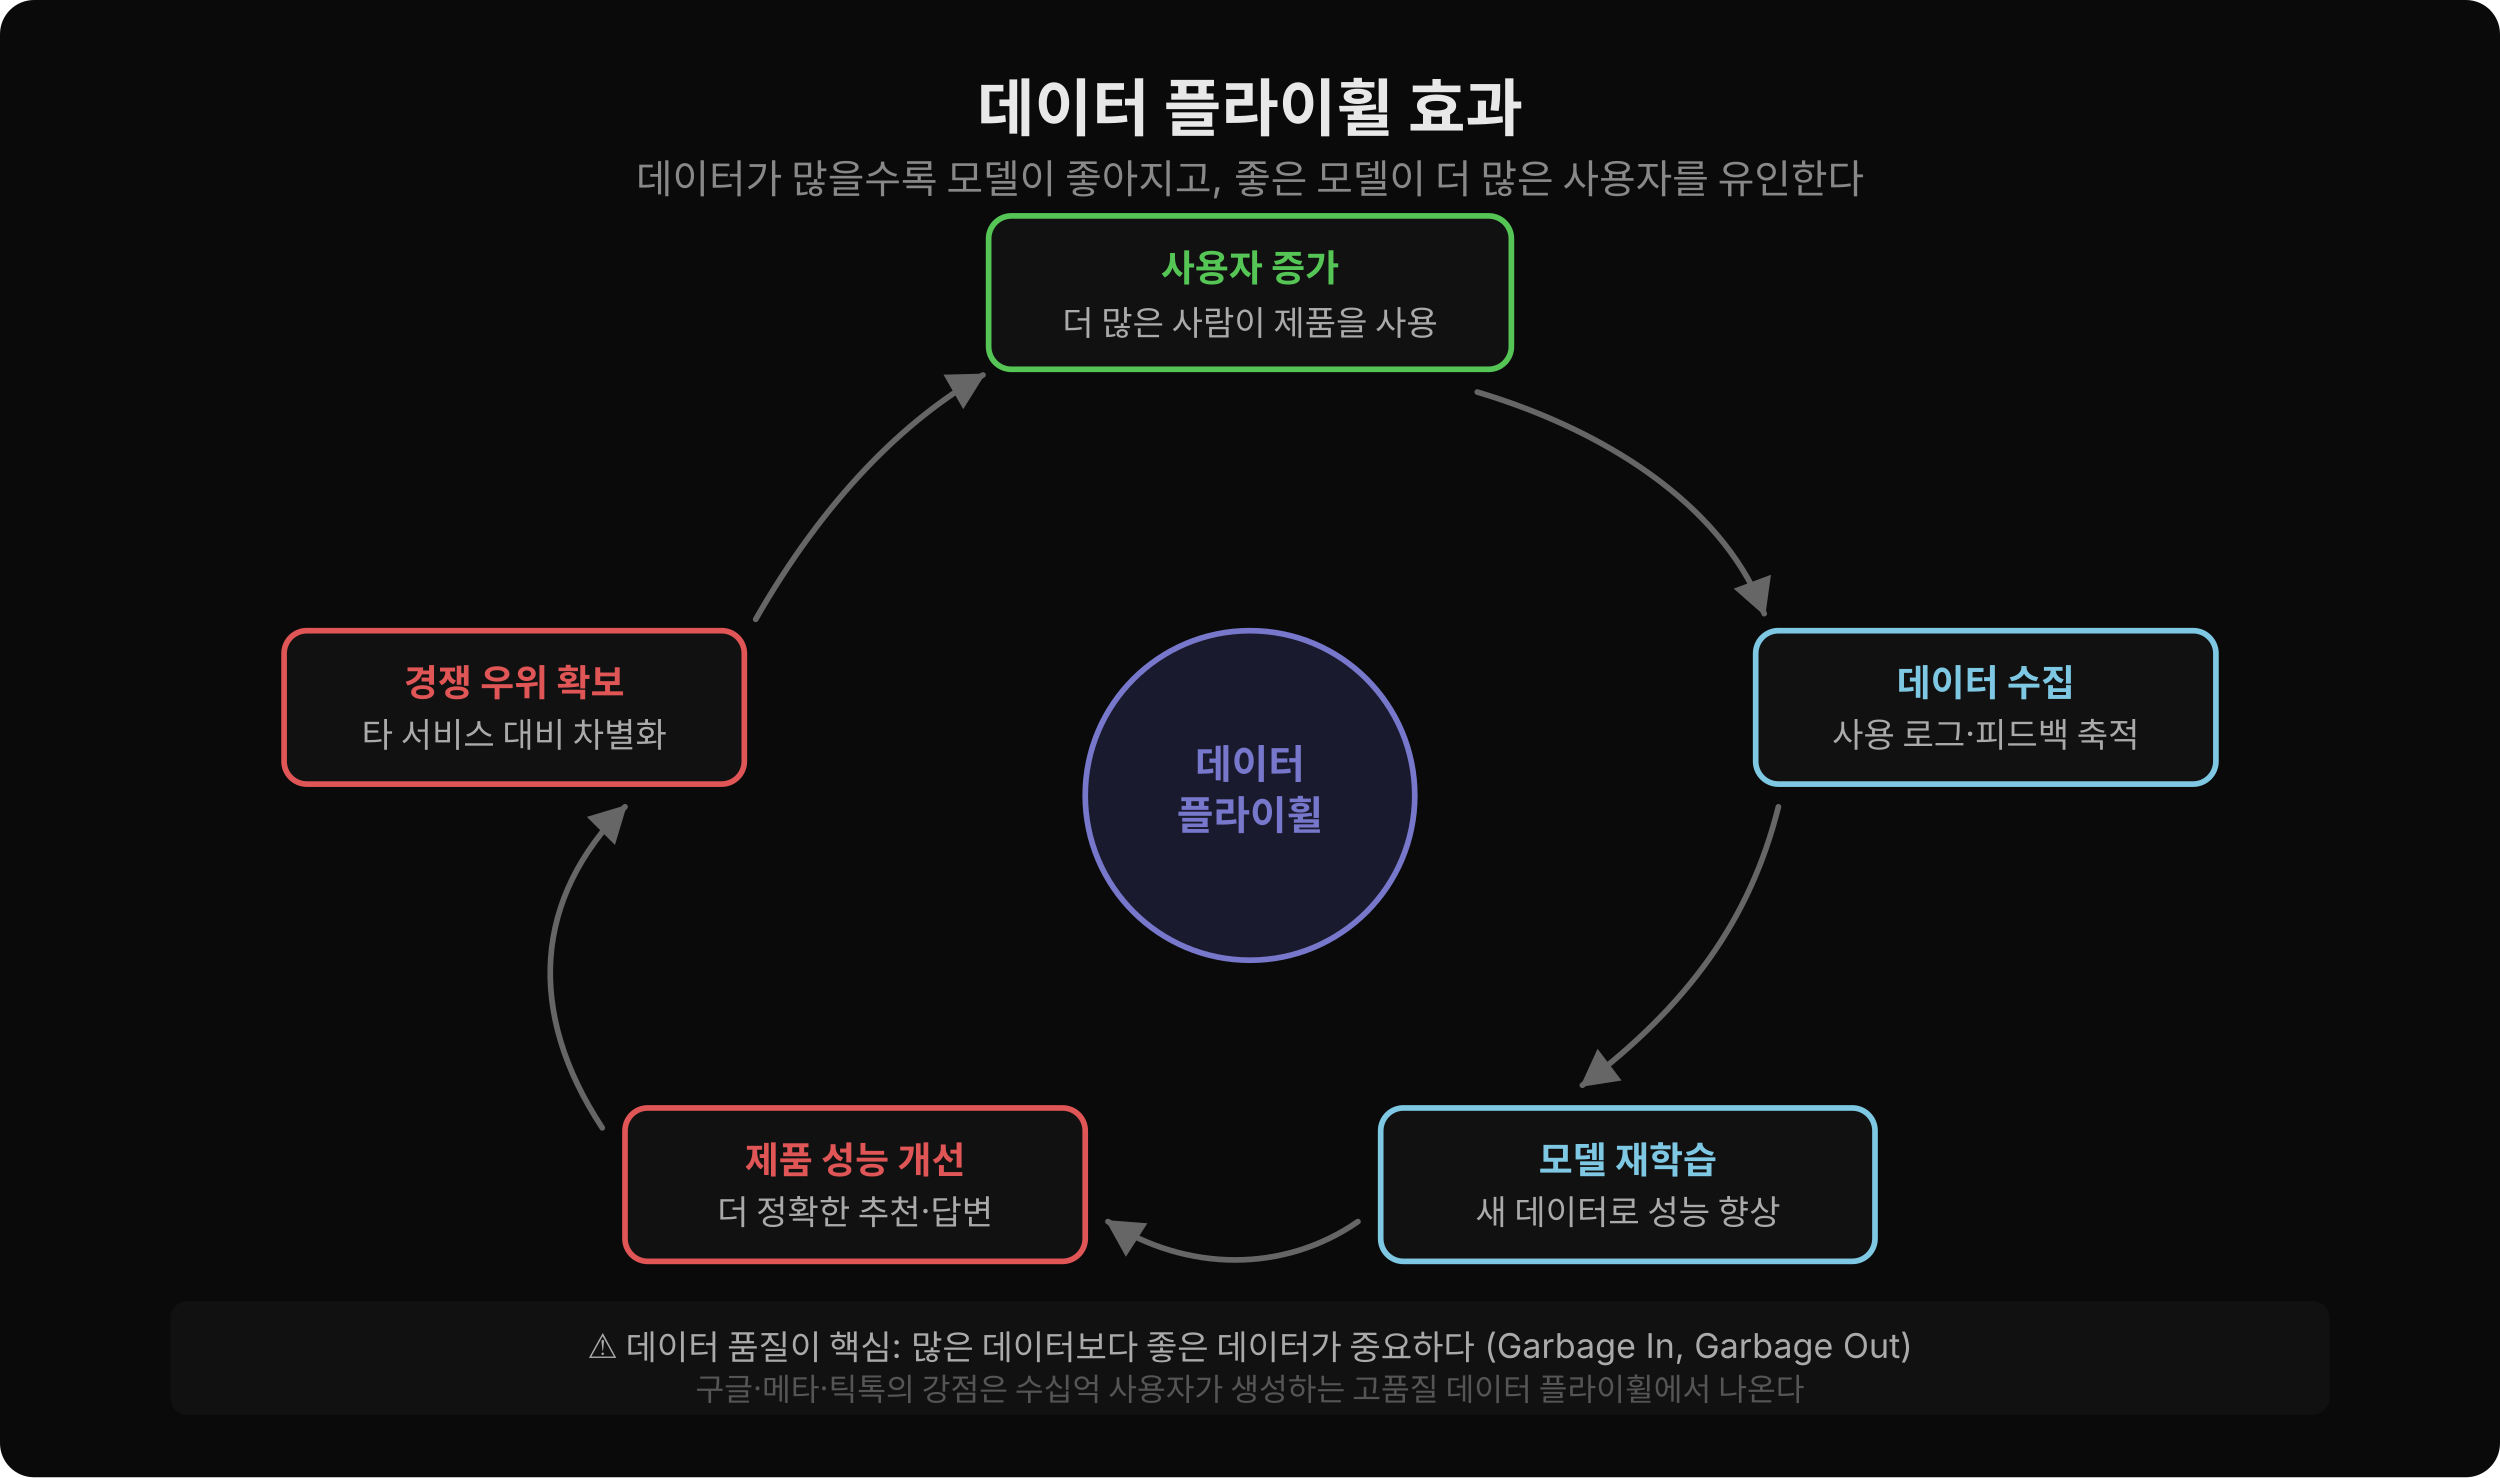
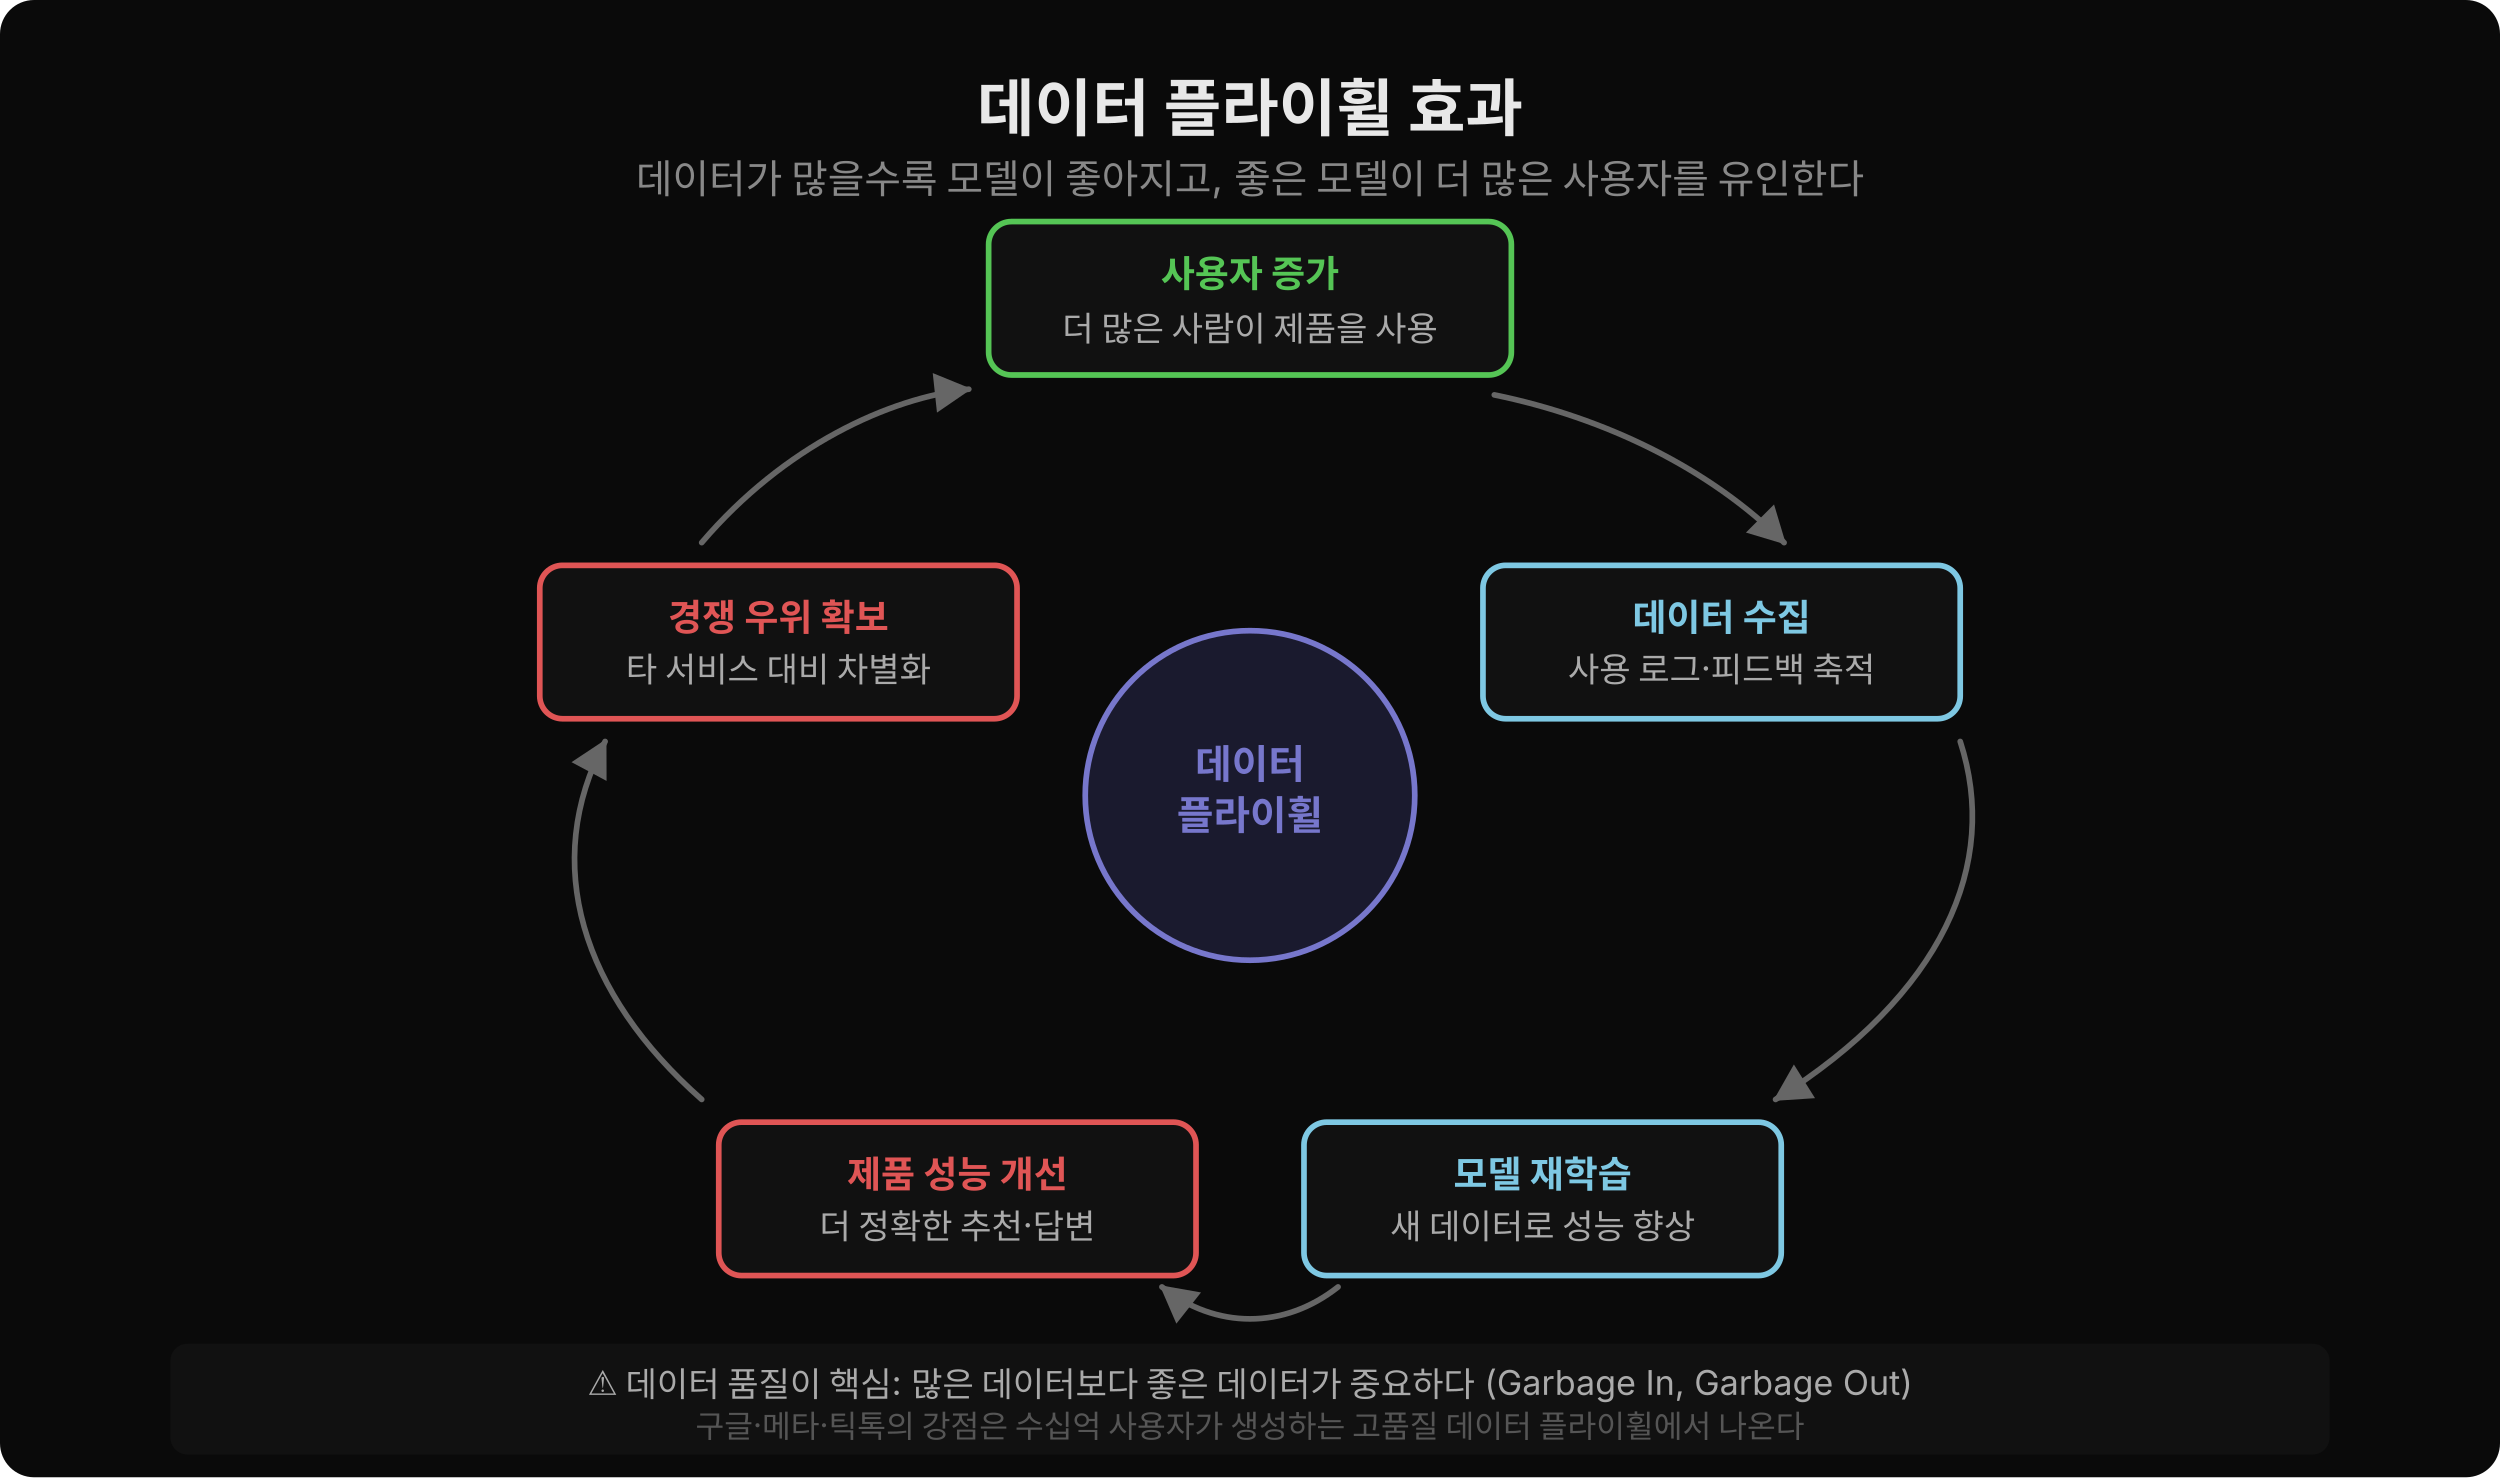
<svg xmlns="http://www.w3.org/2000/svg" width="880" height="520" viewBox="0 0 880 520">
  <defs>
    <style>text:not([font-family]) { font-family: 'Wanted Sans Variable','Wanted Sans',-apple-system,sans-serif; }</style>
    <marker id="flywheel-arrow" viewBox="0 0 14 14" refX="12" refY="7" markerUnits="userSpaceOnUse" markerWidth="14" markerHeight="14" orient="auto">
      <path d="M 0 0 L 13 7 L 0 14 z" fill="#666" />
    </marker>
  </defs>
  <rect width="880" height="520" fill="#0a0a0a" rx="12" />
  <text x="440" y="46" text-anchor="middle" font-size="22" font-weight="700" fill="#e8e8e8">데이터 플라이휠 효과</text>
  <text x="440" y="68" text-anchor="middle" font-size="14" fill="#888">데이터가 많을수록 모델이 좋아지고, 좋은 모델이 더 많은 사용자를 유인한다</text>
  <circle cx="440" cy="280" r="58" fill="#1a1a2e" stroke="#7777cc" stroke-width="2" />
  <text x="440" y="274" text-anchor="middle" font-size="14" font-weight="700" fill="#7777cc">데이터</text>
  <text x="440" y="292" text-anchor="middle" font-size="14" font-weight="700" fill="#7777cc">플라이휠</text>
-   <rect x="348" y="76" width="184" height="54" rx="8" fill="#111" stroke="#55c555" stroke-width="2" />
-   <text x="440" y="99" text-anchor="middle" font-size="13" font-weight="600" fill="#55c555">사용자 증가</text>
-   <text x="440" y="118" text-anchor="middle" font-size="12" fill="#aaa">더 많은 사람이 제품을 사용</text>
-   <path d="M 520 138 C 570 153 608 181 621 216" fill="none" stroke="#666" stroke-width="2" stroke-linecap="round" marker-end="url(#flywheel-arrow)" />
-   <rect x="618" y="222" width="162" height="54" rx="8" fill="#111" stroke="#7ec8e3" stroke-width="2" />
-   <text x="699" y="245" text-anchor="middle" font-size="13" font-weight="600" fill="#7ec8e3">데이터 수집</text>
-   <text x="699" y="263" text-anchor="middle" font-size="12" fill="#aaa">사용 로그·피드백 축적</text>
-   <path d="M 626 284 C 616 324 594 354 557 382" fill="none" stroke="#666" stroke-width="2" stroke-linecap="round" marker-end="url(#flywheel-arrow)" />
-   <rect x="486" y="390" width="174" height="54" rx="8" fill="#111" stroke="#7ec8e3" stroke-width="2" />
-   <text x="573" y="413" text-anchor="middle" font-size="13" font-weight="600" fill="#7ec8e3">모델 재학습</text>
-   <text x="573" y="431" text-anchor="middle" font-size="12" fill="#aaa">새 데이터로 성능 향상</text>
-   <path d="M 478 430 C 452 448 418 448 390 430" fill="none" stroke="#666" stroke-width="2" stroke-linecap="round" marker-end="url(#flywheel-arrow)" />
-   <rect x="220" y="390" width="162" height="54" rx="8" fill="#111" stroke="#e05555" stroke-width="2" />
-   <text x="301" y="413" text-anchor="middle" font-size="13" font-weight="600" fill="#e05555">제품 성능 개선</text>
-   <text x="301" y="431" text-anchor="middle" font-size="12" fill="#aaa">더 정확한 추천·답변</text>
-   <path d="M 212 397 C 185 356 188 316 220 284" fill="none" stroke="#666" stroke-width="2" stroke-linecap="round" marker-end="url(#flywheel-arrow)" />
-   <rect x="100" y="222" width="162" height="54" rx="8" fill="#111" stroke="#e05555" stroke-width="2" />
-   <text x="181" y="245" text-anchor="middle" font-size="13" font-weight="600" fill="#e05555">경쟁 우위 확보</text>
-   <text x="181" y="263" text-anchor="middle" font-size="12" fill="#aaa">타 서비스 대비 차별화</text>
-   <path d="M 266 218 C 290 176 318 148 346 132" fill="none" stroke="#666" stroke-width="2" stroke-linecap="round" marker-end="url(#flywheel-arrow)" />
-   <rect x="60" y="458" width="760" height="40" rx="6" fill="#111" />
-   <text x="440" y="478" text-anchor="middle" font-size="12" fill="#aaa">⚠️ 데이터 품질이 핵심: 많은 데이터보다 좋은 데이터가 중요하다 (Garbage In, Garbage Out)</text>
-   <text x="440" y="493" text-anchor="middle" font-size="11" fill="#555">구글·메타·틱톡의 강점은 수십억 사용자가 생성하는 고품질 데이터 플라이휠에서 나온다</text>
+   <rect x="348" y="78" width="184" height="54" rx="8" fill="#111" stroke="#55c555" stroke-width="2" />
+   <text x="440" y="101" text-anchor="middle" font-size="13" font-weight="600" fill="#55c555">사용자 증가</text>
+   <text x="440" y="120" text-anchor="middle" font-size="12" fill="#aaa">더 많은 사람이 제품을 사용</text>
+   <path d="M 526 139 C 565 147 602 165 628 191" fill="none" stroke="#666" stroke-width="2" stroke-linecap="round" marker-end="url(#flywheel-arrow)" />
+   <rect x="522" y="199" width="168" height="54" rx="8" fill="#111" stroke="#7ec8e3" stroke-width="2" />
+   <text x="606" y="222" text-anchor="middle" font-size="13" font-weight="600" fill="#7ec8e3">데이터 수집</text>
+   <text x="606" y="240" text-anchor="middle" font-size="12" fill="#aaa">사용 로그·피드백 축적</text>
+   <path d="M 690 261 C 704 304 684 350 625 387" fill="none" stroke="#666" stroke-width="2" stroke-linecap="round" marker-end="url(#flywheel-arrow)" />
+   <rect x="459" y="395" width="168" height="54" rx="8" fill="#111" stroke="#7ec8e3" stroke-width="2" />
+   <text x="543" y="418" text-anchor="middle" font-size="13" font-weight="600" fill="#7ec8e3">모델 재학습</text>
+   <text x="543" y="436" text-anchor="middle" font-size="12" fill="#aaa">새 데이터로 성능 향상</text>
+   <path d="M 471 453 C 452 468 428 468 409 453" fill="none" stroke="#666" stroke-width="2" stroke-linecap="round" marker-end="url(#flywheel-arrow)" />
+   <rect x="253" y="395" width="168" height="54" rx="8" fill="#111" stroke="#e05555" stroke-width="2" />
+   <text x="337" y="418" text-anchor="middle" font-size="13" font-weight="600" fill="#e05555">제품 성능 개선</text>
+   <text x="337" y="436" text-anchor="middle" font-size="12" fill="#aaa">더 정확한 추천·답변</text>
+   <path d="M 247 387 C 205 350 190 304 213 261" fill="none" stroke="#666" stroke-width="2" stroke-linecap="round" marker-end="url(#flywheel-arrow)" />
+   <rect x="190" y="199" width="168" height="54" rx="8" fill="#111" stroke="#e05555" stroke-width="2" />
+   <text x="274" y="222" text-anchor="middle" font-size="13" font-weight="600" fill="#e05555">경쟁 우위 확보</text>
+   <text x="274" y="240" text-anchor="middle" font-size="12" fill="#aaa">타 서비스 대비 차별화</text>
+   <path d="M 247 191 C 276 157 313 140 341 137" fill="none" stroke="#666" stroke-width="2" stroke-linecap="round" marker-end="url(#flywheel-arrow)" />
+   <rect x="60" y="473" width="760" height="39" rx="6" fill="#111" />
+   <text x="440" y="491" text-anchor="middle" font-size="12" fill="#aaa">⚠️ 데이터 품질이 핵심: 많은 데이터보다 좋은 데이터가 중요하다 (Garbage In, Garbage Out)</text>
+   <text x="440" y="506" text-anchor="middle" font-size="11" fill="#555">구글·메타·틱톡의 강점은 수십억 사용자가 생성하는 고품질 데이터 플라이휠에서 나온다</text>
</svg>
